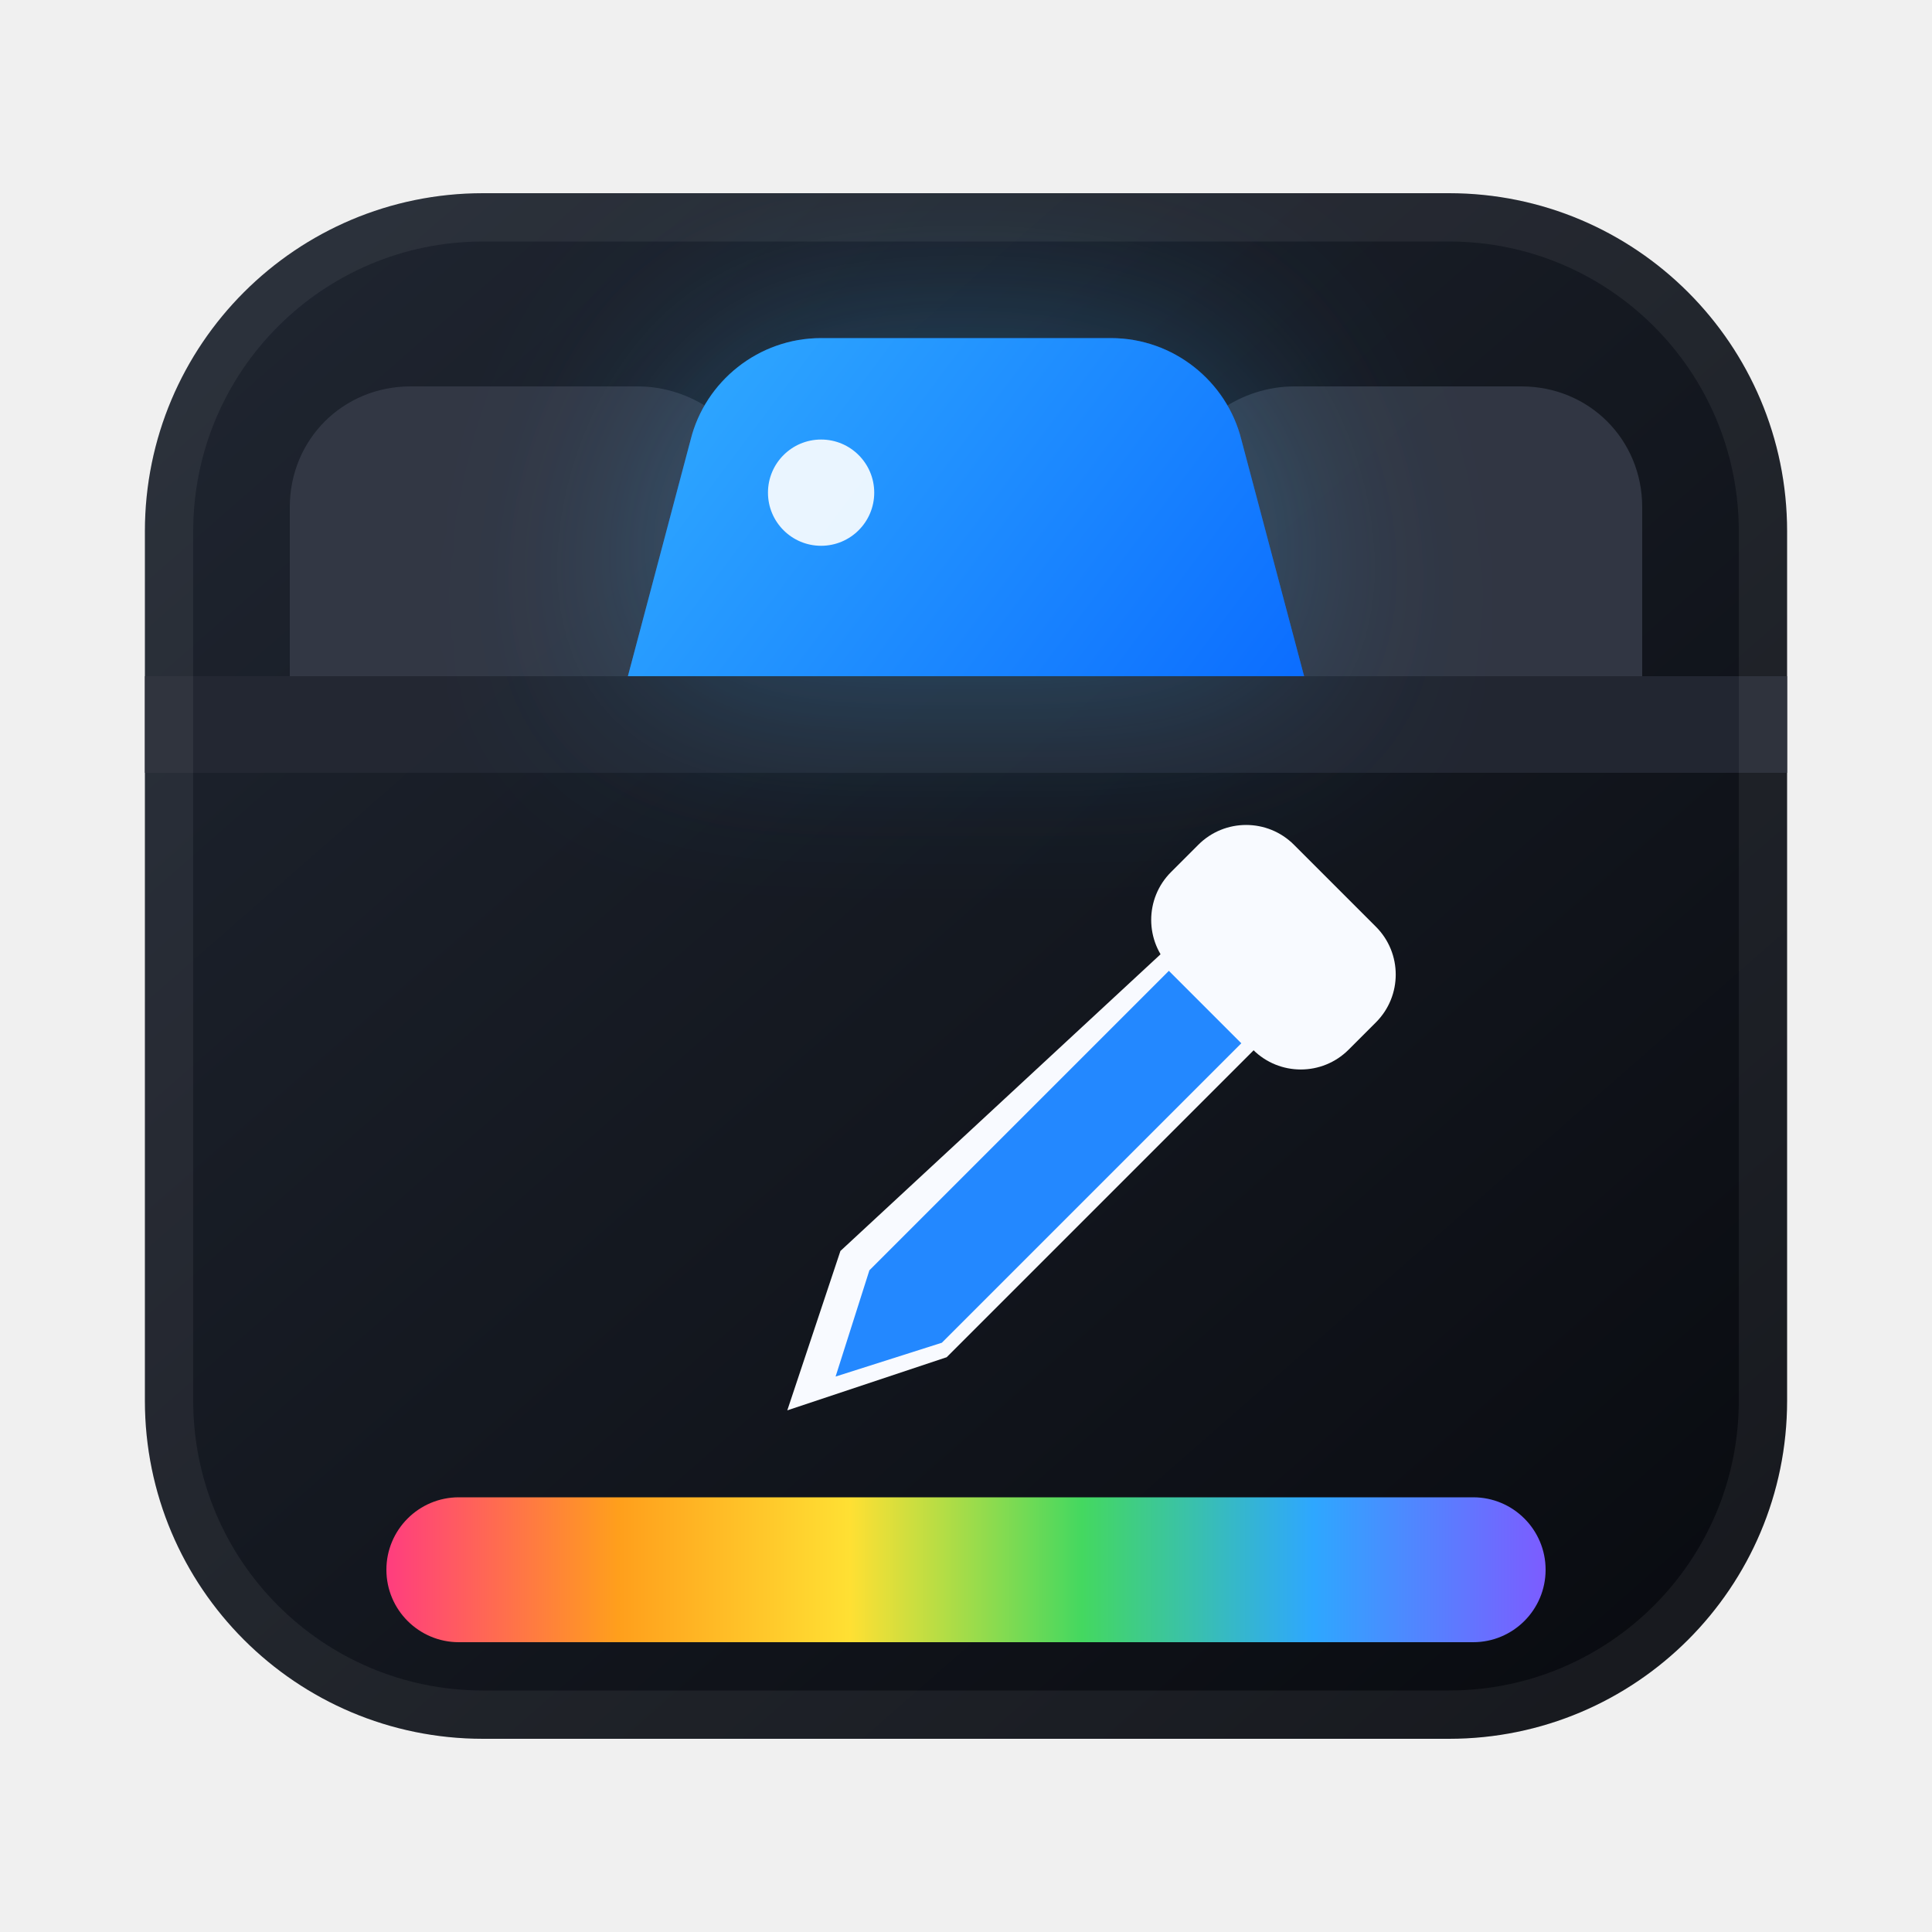
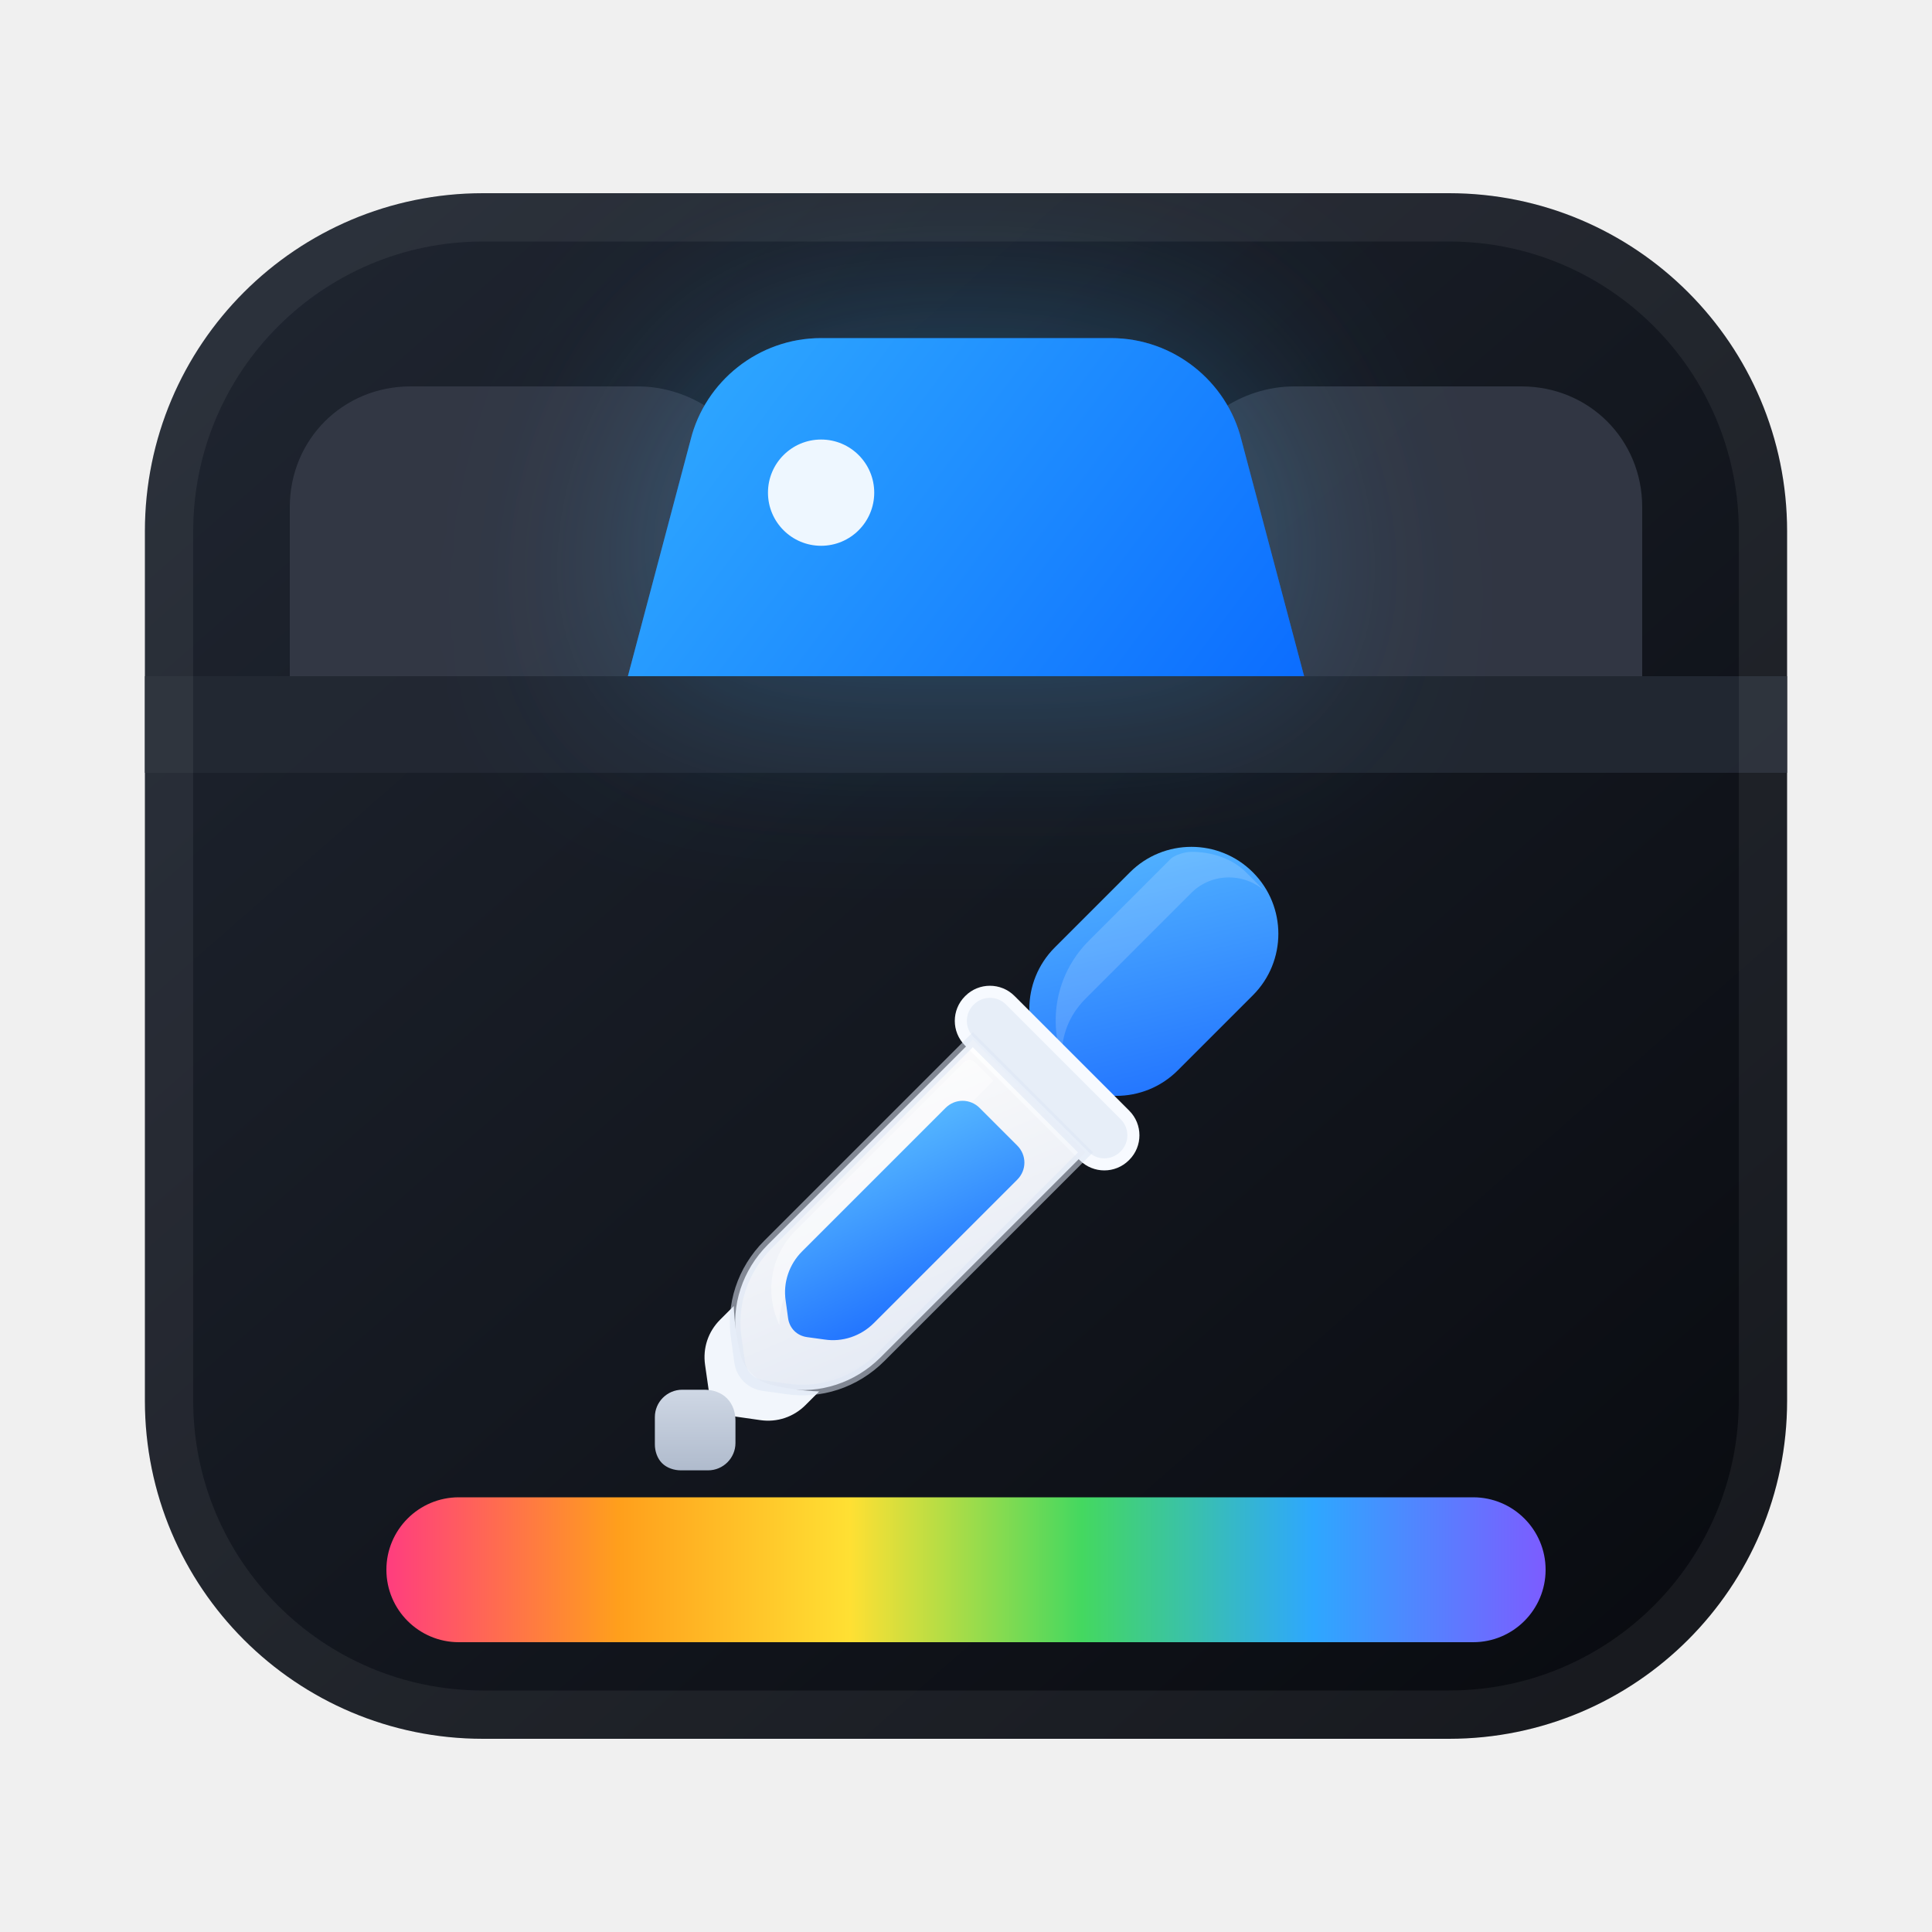
<svg xmlns="http://www.w3.org/2000/svg" width="40" height="40" viewBox="0 0 40 40" fill="none">
  <defs>
    <linearGradient id="bg" x1="6" y1="4" x2="34" y2="36" gradientUnits="userSpaceOnUse">
      <stop offset="0" stop-color="#1F2530" />
      <stop offset="1" stop-color="#090B10" />
    </linearGradient>
    <linearGradient id="activeTab" x1="14" y1="8" x2="26" y2="17" gradientUnits="userSpaceOnUse">
      <stop offset="0" stop-color="#2EA7FF" />
      <stop offset="1" stop-color="#0969FF" />
    </linearGradient>
    <linearGradient id="accentBar" x1="8" y1="31" x2="32" y2="31" gradientUnits="userSpaceOnUse">
      <stop offset="0" stop-color="#FF3D7F" />
      <stop offset="0.2" stop-color="#FF9F1C" />
      <stop offset="0.4" stop-color="#FFE033" />
      <stop offset="0.6" stop-color="#44D860" />
      <stop offset="0.8" stop-color="#2EA7FF" />
      <stop offset="1" stop-color="#7C5CFF" />
    </linearGradient>
+     <linearGradient id="dropperBlue" x1="0" y1="0" x2="1" y2="1">
+       <stop offset="0" stop-color="#56B8FF" />
+       <stop offset="1" stop-color="#1E6FFF" />
+     </linearGradient>
+     <linearGradient id="glass" x1="0" y1="0" x2="1" y2="1">
+       <stop offset="0" stop-color="#FFFFFF" stop-opacity="0.98" />
+       <stop offset="1" stop-color="#E8EEF8" stop-opacity="0.98" />
+     </linearGradient>
+     <linearGradient id="metalTip" x1="0" y1="0" x2="1" y2="1">
+       <stop offset="0" stop-color="#D8E0EC" />
+       <stop offset="1" stop-color="#A6B2C5" />
+     </linearGradient>
    <filter id="blueGlow" x="9" y="4" width="22" height="20" filterUnits="userSpaceOnUse">
      <feGaussianBlur stdDeviation="2.2" result="blur" />
      <feColorMatrix in="blur" type="matrix" values="0 0 0 0 0.05                 0 0 0 0 0.45                 0 0 0 0 1                 0 0 0 0.7 0" />
      <feBlend in="SourceGraphic" />
    </filter>
  </defs>
  <rect x="3" y="4" width="34" height="32" rx="7" fill="url(#bg)" />
-   <rect x="3" y="14" width="34" height="2" fill="#232833" opacity="0.9" />
+   <rect x="3" y="14" width="34" height="2" fill="#232833" opacity="0.92" />
  <path d="M6 10.5C6 9.1 7.1 8 8.5 8H13.2C14.3 8 15.3 8.7 15.7 9.7L16.5 14H6V10.5Z" fill="#343A47" opacity="0.9" />
  <path d="M23.5 14L24.3 9.7C24.7 8.7 25.7 8 26.8 8H31.5C32.9 8 34 9.1 34 10.5V14H23.5Z" fill="#343A47" opacity="0.9" />
  <path d="M13 14L14.3 9.1C14.6 7.9 15.7 7 17 7H23C24.3 7 25.4 7.9 25.7 9.1L27 14H13Z" fill="#1677FF" opacity="0.45" filter="url(#blueGlow)" />
  <path d="M13 14L14.3 9.1C14.6 7.9 15.7 7 17 7H23C24.3 7 25.4 7.9 25.7 9.1L27 14H13Z" fill="url(#activeTab)" />
-   <circle cx="17" cy="10.2" r="1.1" fill="white" opacity="0.9" />
-   <g transform="translate(0.4 0)">
-     <path d="M25.2 18.3L27.1 20.2L19.2 28.1L15.9 29.2L17 25.9L25.2 18.3Z" fill="#F8FAFF" />
-     <path d="M23.8 20.1L25.3 21.6L19.1 27.8L16.9 28.5L17.6 26.3L23.8 20.1Z" fill="#2388FF" />
-     <rect x="25.4" y="16.5" width="5.2" height="3.6" rx="1.4" transform="rotate(45 25.4 16.5)" fill="#F8FAFF" />
+   <circle cx="17" cy="10.2" r="1.1" fill="white" opacity="0.92" />
+   <g transform="translate(-4 0)rotate(45 24 24)">
+     <rect x="22.2" y="15.6" width="3.6" height="5.8" rx="1.8" fill="url(#dropperBlue)" />
+     <path d="M22.8 16.2C23.1 15.9 23.5 15.7 23.9 15.7H24.5C23.9 15.7 23.4 16.2 23.4 16.8V19.9C23.4 20.4 23.6 20.8 23.9 21.1C23.1 20.7 22.6 19.9 22.6 19V16.6C22.6 16.5 22.7 16.3 22.8 16.2Z" fill="white" fill-opacity="0.16" />
+     <rect x="21.6" y="20.9" width="4.8" height="1.45" rx="0.72" fill="#F7FAFF" />
+     <rect x="21.85" y="21.15" width="4.3" height="0.95" rx="0.47" fill="#E7EEF8" />
+     <path d="M22.35 22.15H25.65V28.15C25.65 28.9 25.3 29.58 24.72 30L24.35 30.28C24.14 30.44 23.86 30.44 23.65 30.28L23.28 30C22.7 29.58 22.35 28.9 22.35 28.15V22.15Z" fill="url(#glass)" />
+     <path d="M22.7 22.45H23.25V28.1C23.25 28.52 23.42 28.9 23.7 29.16C23.02 28.92 22.55 28.28 22.55 27.55V22.6C22.55 22.52 22.62 22.45 22.7 22.45Z" fill="white" fill-opacity="0.42" />
+     <path d="M23.45 23.05H24.55C24.83 23.05 25.05 23.27 25.05 23.55V27.75C25.05 28.13 24.87 28.49 24.57 28.71L24.28 28.93C24.11 29.06 23.89 29.06 23.72 28.93L23.43 28.71C23.13 28.49 22.95 28.13 22.95 27.75V23.55C22.95 23.27 23.17 23.05 23.45 23.05Z" fill="url(#dropperBlue)" />
+     <path d="M22.75 29.55C23 29.78 23.27 29.99 23.56 30.16C23.83 30.32 24.17 30.32 24.44 30.16C24.73 29.99 25 29.78 25.25 29.55V29.95C25.25 30.3 25.09 30.62 24.81 30.83L24.41 31.13C24.16 31.32 23.84 31.32 23.59 31.13L23.19 30.83C22.91 30.62 22.75 30.3 22.75 29.95V29.55Z" fill="#F2F6FC" />
+     <path d="M23.55 31.2C23.67 31.08 23.83 31 24 31C24.17 31 24.33 31.08 24.45 31.2L24.78 31.53C25 31.75 25 32.11 24.78 32.33L24.38 32.73C24.28 32.83 24.14 32.9 24 32.9C23.86 32.9 23.72 32.83 23.62 32.73L23.22 32.33C23 32.11 23 31.75 23.22 31.53L23.55 31.2Z" fill="url(#metalTip)" />
+     <path d="M22.35 22.15H25.65V28.15C25.65 28.9 25.3 29.58 24.72 30L24.35 30.28C24.14 30.44 23.86 30.44 23.65 30.28L23.28 30C22.7 29.58 22.35 28.9 22.35 28.15V22.15Z" stroke="#DCE6F4" stroke-width="0.22" opacity="0.55" />
  </g>
  <rect x="8" y="31" width="24" height="3" rx="1.5" fill="url(#accentBar)" />
  <rect x="3.5" y="4.5" width="33" height="31" rx="6.5" stroke="white" stroke-opacity="0.06" />
</svg>
